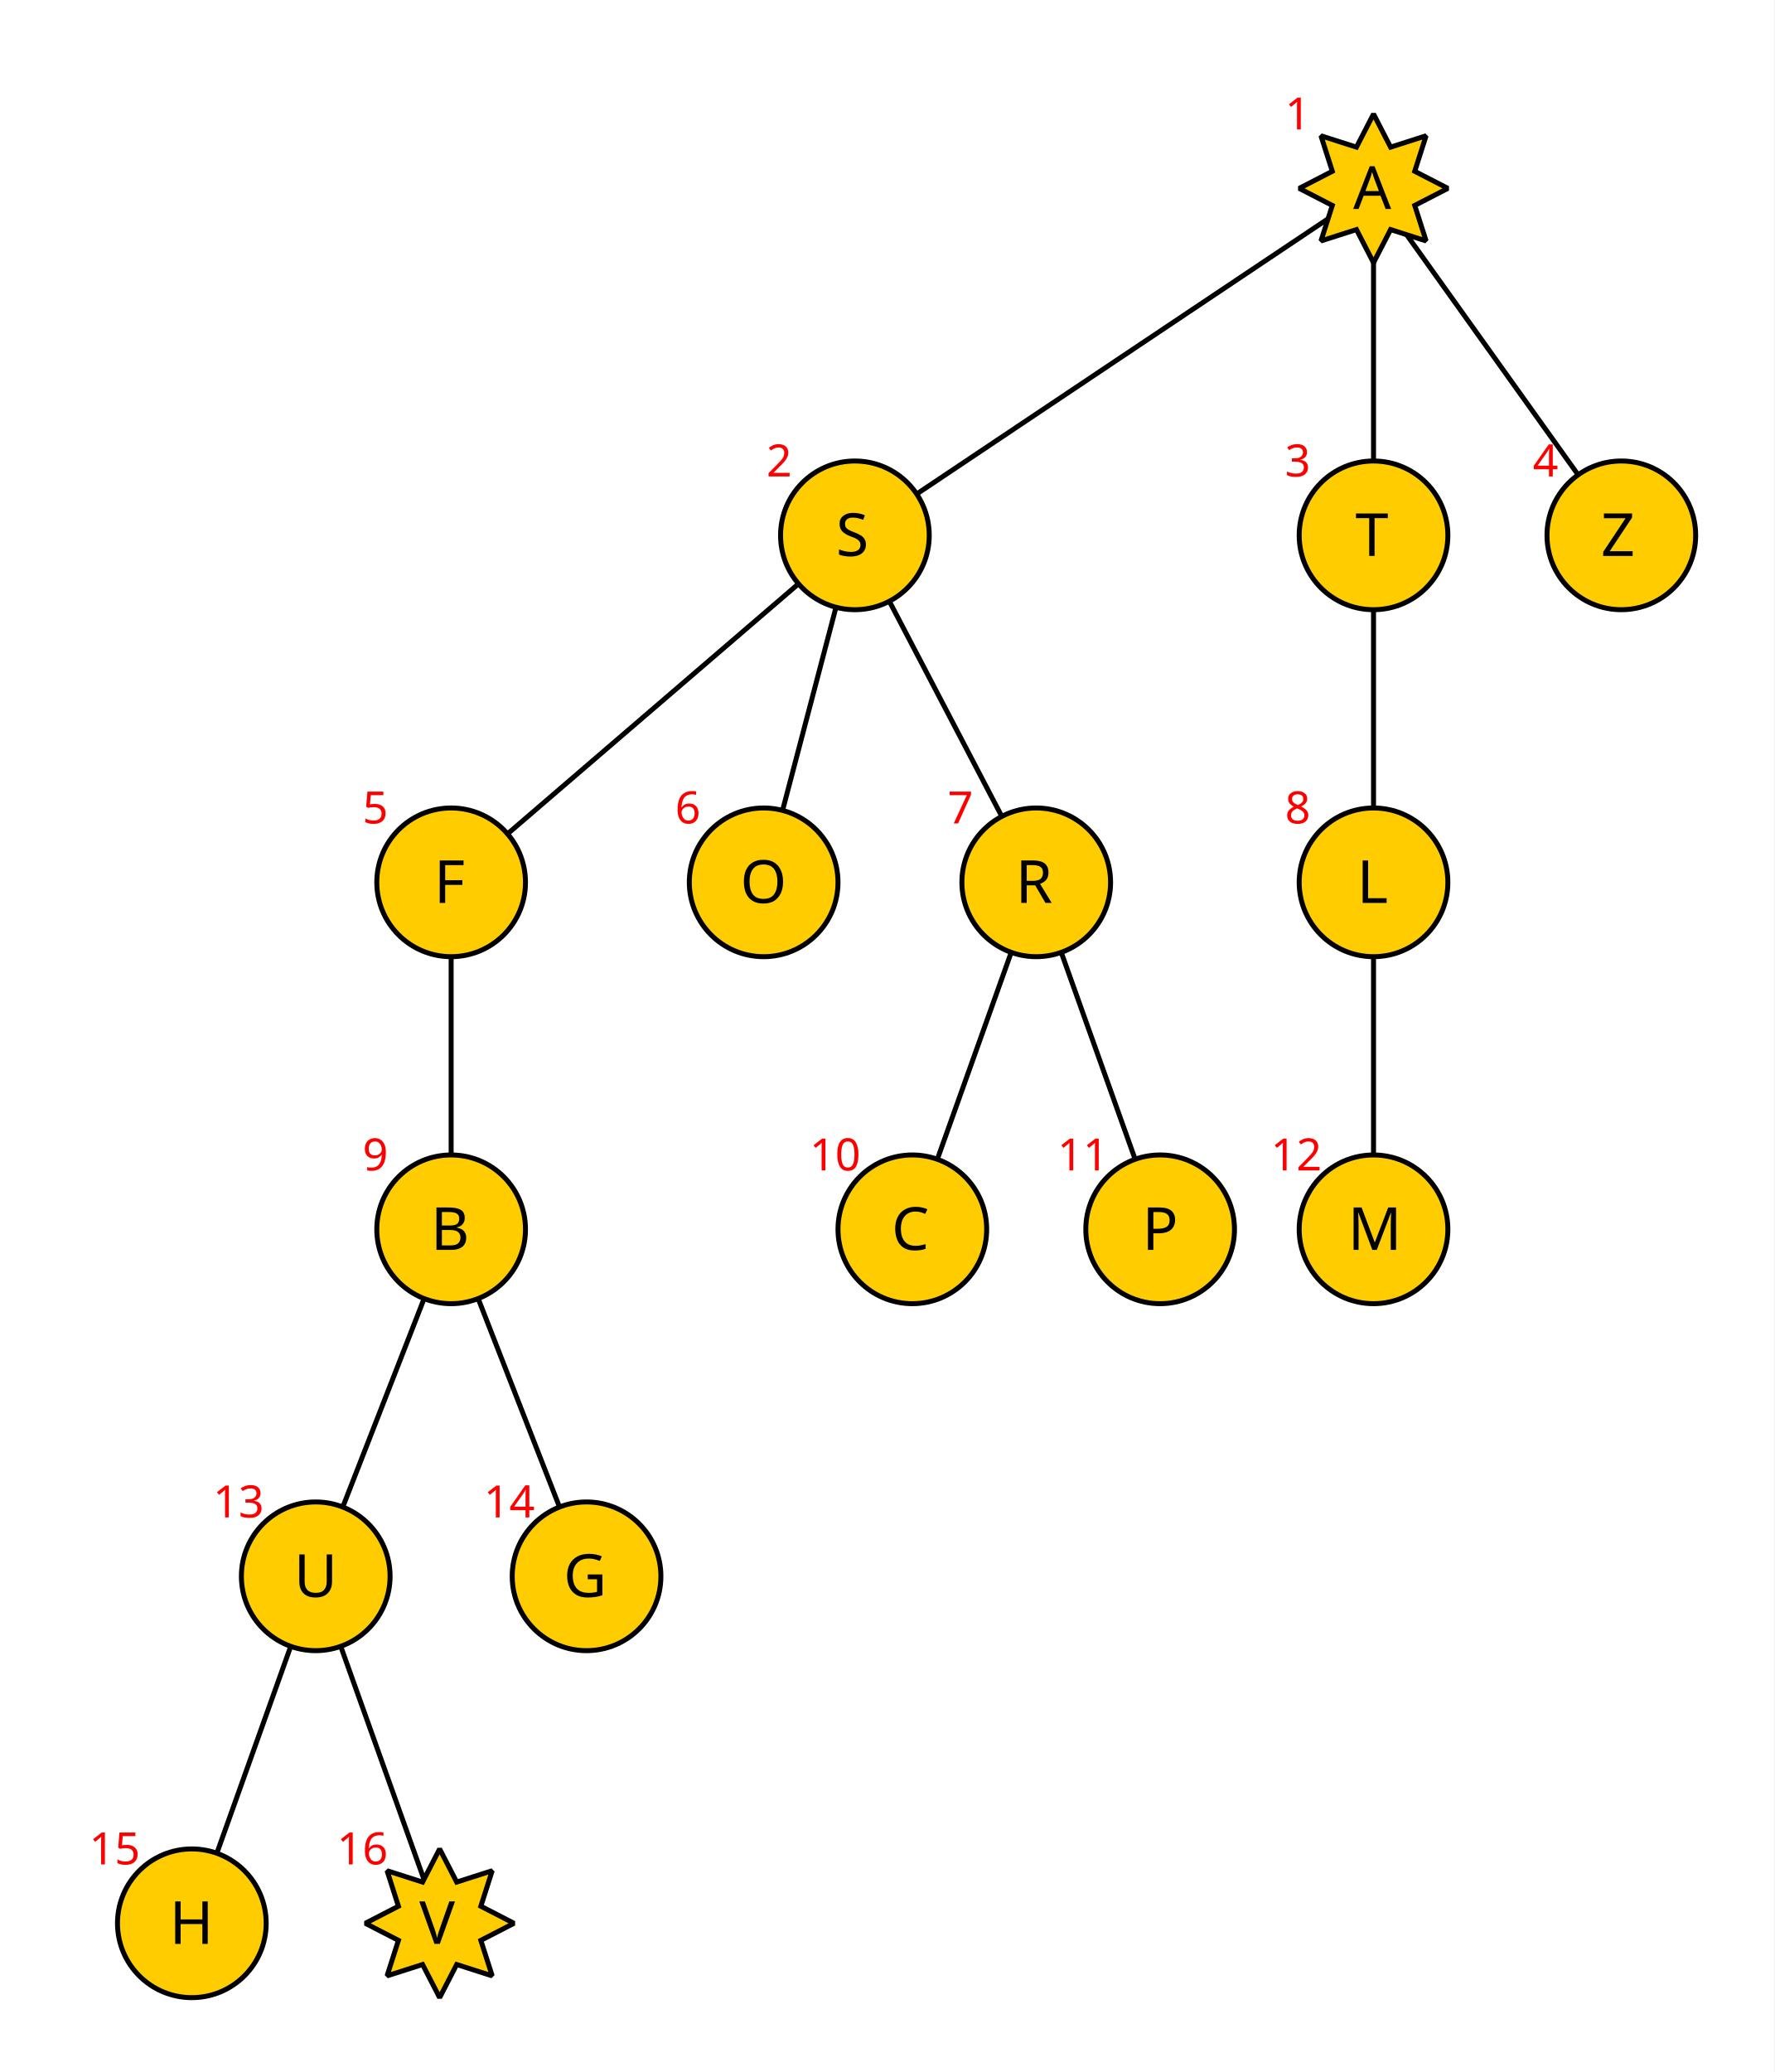
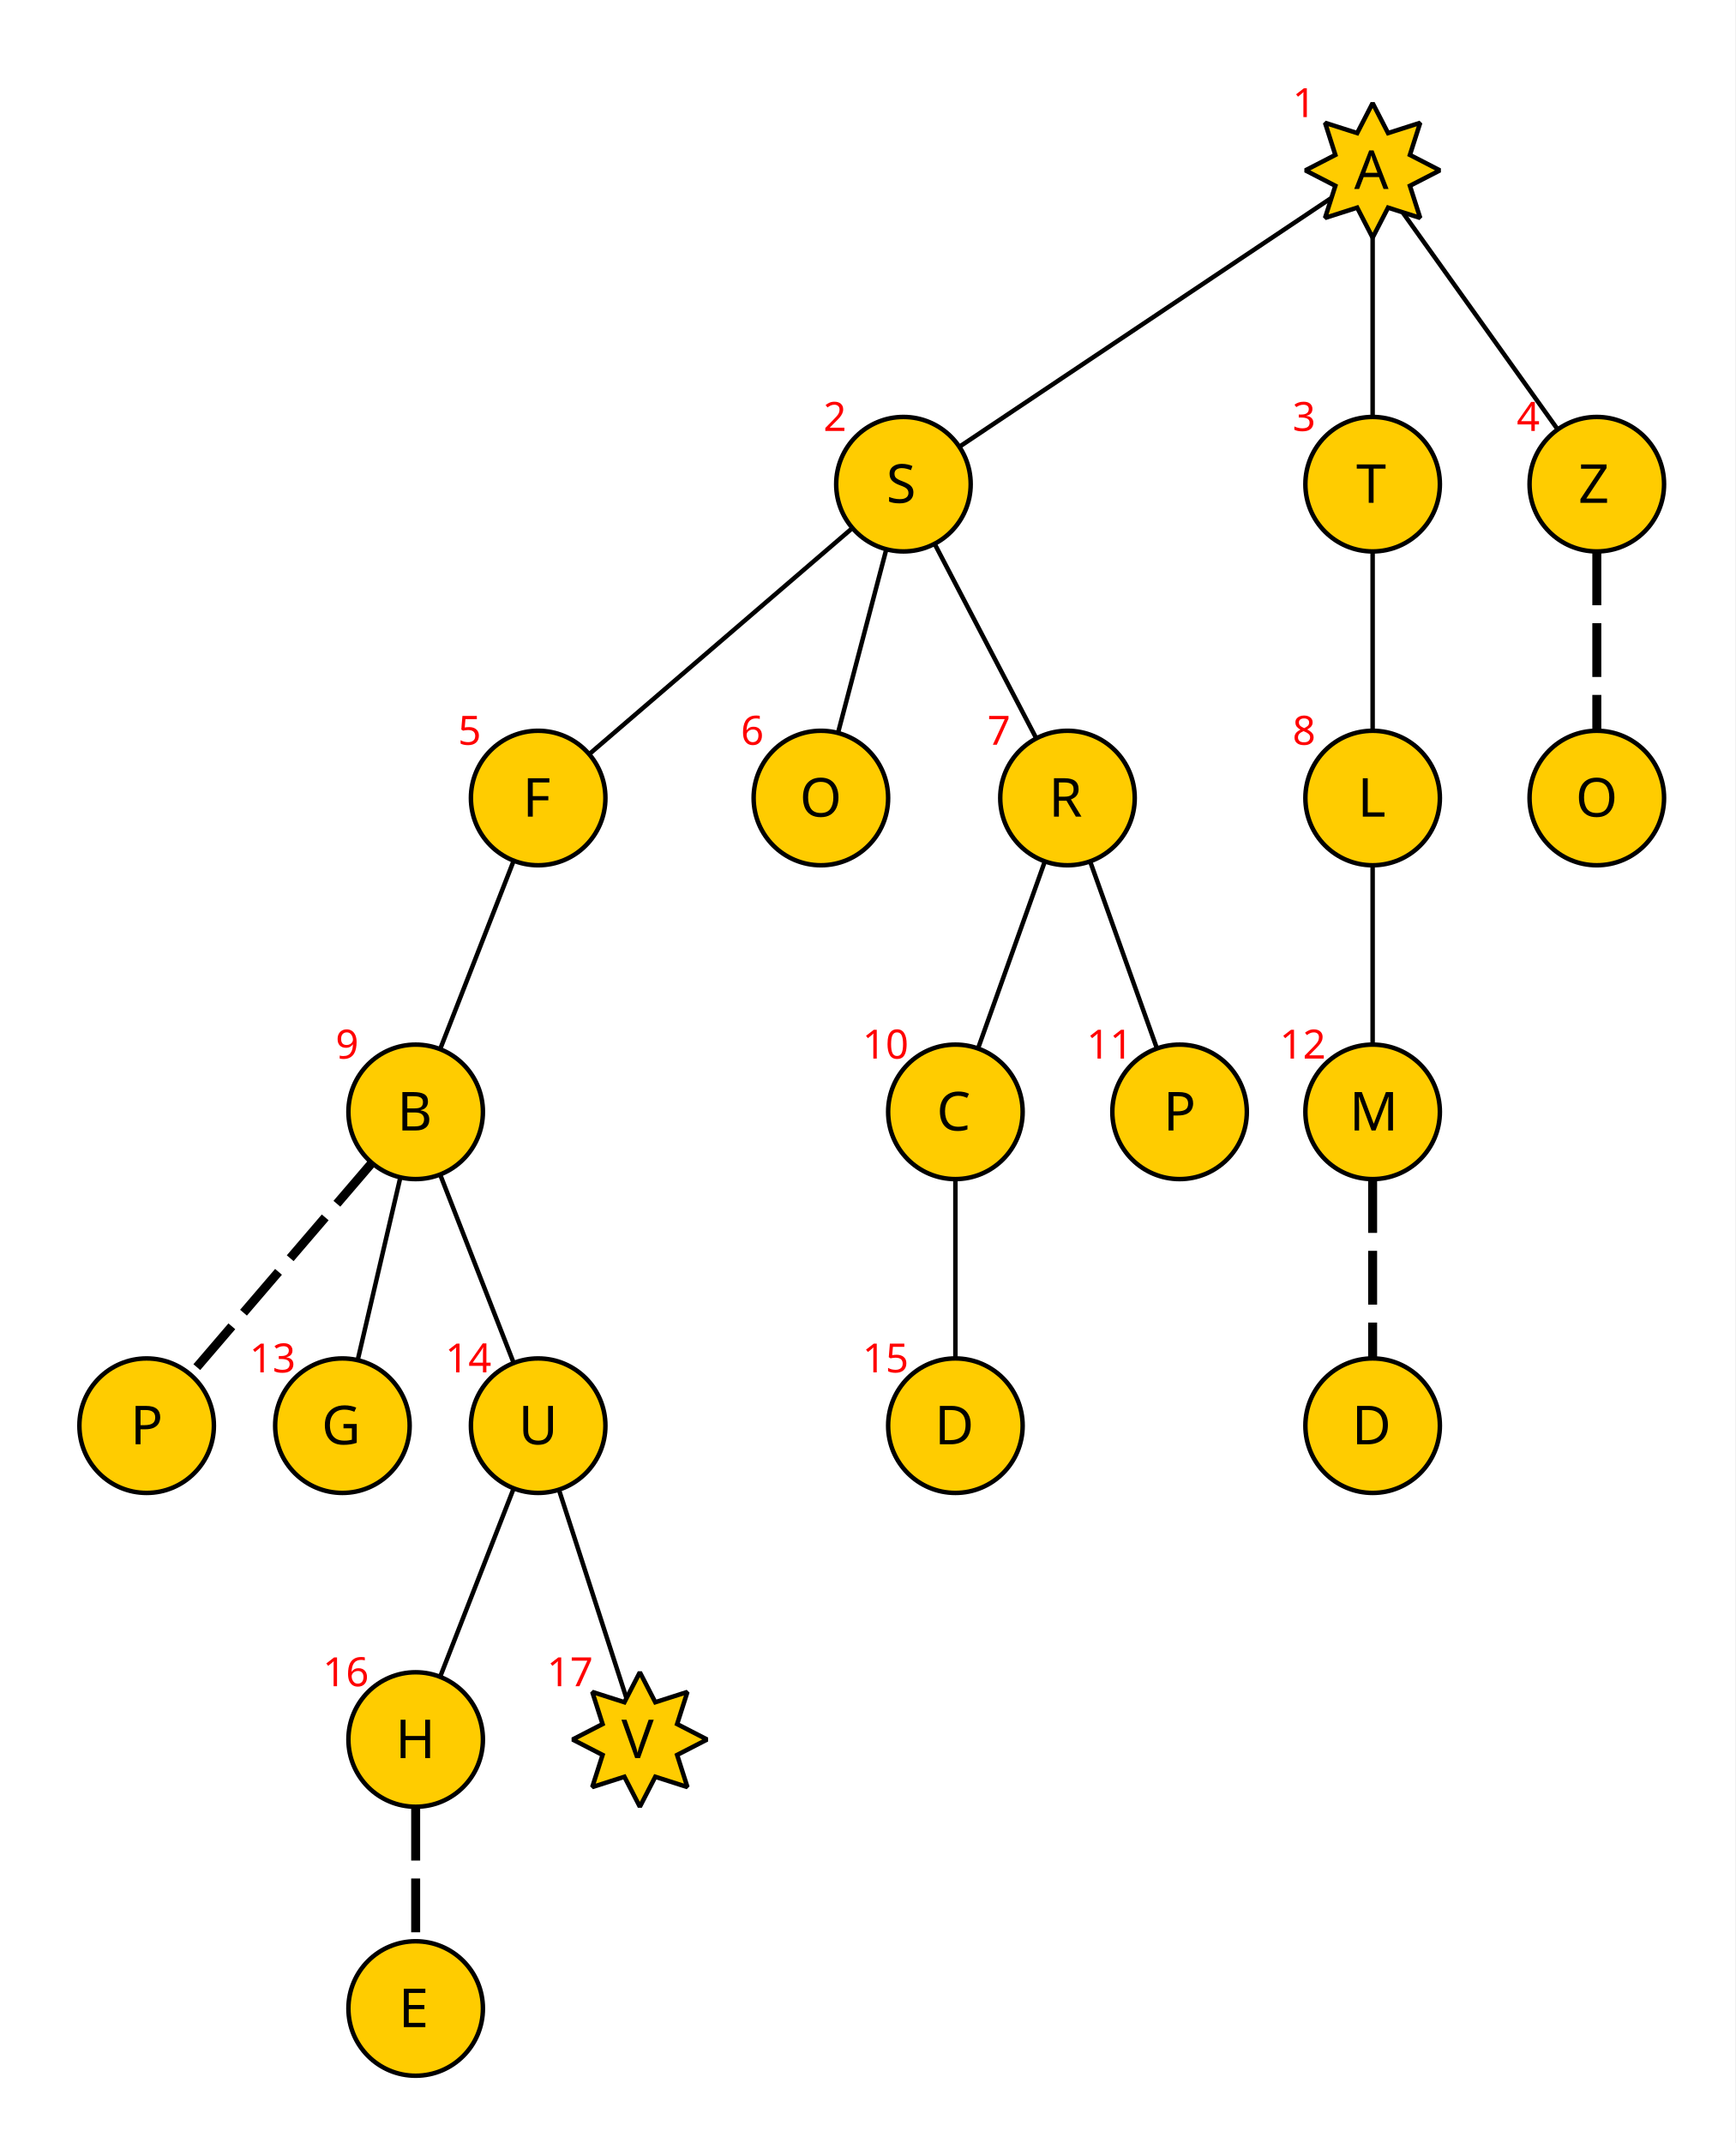
- <svg xmlns="http://www.w3.org/2000/svg" fill-opacity="1" color-rendering="auto" color-interpolation="auto" text-rendering="auto" stroke="black" stroke-linecap="square" width="358" stroke-miterlimit="10" shape-rendering="auto" stroke-opacity="1" fill="black" stroke-dasharray="none" font-weight="normal" stroke-width="1" height="418" font-family="'Dialog'" font-style="normal" stroke-linejoin="miter" font-size="12px" stroke-dashoffset="0" image-rendering="auto">
+ <svg xmlns="http://www.w3.org/2000/svg" fill-opacity="1" color-rendering="auto" color-interpolation="auto" text-rendering="auto" stroke="black" stroke-linecap="square" width="387" stroke-miterlimit="10" shape-rendering="auto" stroke-opacity="1" fill="black" stroke-dasharray="none" font-weight="normal" stroke-width="1" height="478" font-family="'Dialog'" font-style="normal" stroke-linejoin="miter" font-size="12px" stroke-dashoffset="0" image-rendering="auto" version="1.1" id="svg815">
  <defs id="genericDefs" />
-   <g>
+   <g id="g813">
    <defs id="defs1">
      <clipPath clipPathUnits="userSpaceOnUse" id="clipPath1">
-         <path d="M0 0 L358 0 L358 418 L0 418 L0 0 Z" />
+         <path d="M0 0 L387 0 L387 478 L0 478 L0 0 Z" id="path484" />
      </clipPath>
      <clipPath clipPathUnits="userSpaceOnUse" id="clipPath2">
-         <path d="M-19 -15 L339 -15 L339 403 L-19 403 L-19 -15 Z" />
+         <path d="M-48 -15 L339 -15 L339 463 L-48 463 L-48 -15 Z" id="path487" />
      </clipPath>
    </defs>
-     <g fill="white" text-rendering="geometricPrecision" shape-rendering="geometricPrecision" transform="translate(19,15)" stroke="white">
-       <rect x="-19" width="358" height="418" y="-15" clip-path="url(#clipPath2)" stroke="none" />
-     </g>
-     <g fill="rgb(255,204,0)" text-rendering="geometricPrecision" shape-rendering="geometricPrecision" transform="matrix(1,0,0,1,19,15)" stroke="rgb(255,204,0)">
-       <circle r="15" clip-path="url(#clipPath2)" cx="258.137" cy="233" stroke="none" />
-     </g>
-     <g text-rendering="geometricPrecision" stroke-miterlimit="1.45" shape-rendering="geometricPrecision" transform="matrix(1,0,0,1,19,15)" stroke-linecap="butt">
-       <circle fill="none" r="15" clip-path="url(#clipPath2)" cx="258.137" cy="233" />
-     </g>
-     <g stroke-linecap="butt" font-size="9px" transform="matrix(1,0,0,1,19,15)" fill="red" text-rendering="geometricPrecision" font-family="sans-serif" shape-rendering="geometricPrecision" stroke="red" stroke-miterlimit="1.45">
-       <text x="237.411" xml:space="preserve" y="221.116" clip-path="url(#clipPath2)" stroke="none">12</text>
-       <text x="252.96" font-size="12px" y="237.154" clip-path="url(#clipPath2)" fill="black" stroke="none" xml:space="preserve">M</text>
-     </g>
-     <g fill="rgb(255,204,0)" text-rendering="geometricPrecision" shape-rendering="geometricPrecision" transform="matrix(1,0,0,1,19,15)" stroke="rgb(255,204,0)">
-       <circle r="15" clip-path="url(#clipPath2)" cx="258.137" cy="163" stroke="none" />
-     </g>
-     <g text-rendering="geometricPrecision" stroke-miterlimit="1.45" shape-rendering="geometricPrecision" transform="matrix(1,0,0,1,19,15)" stroke-linecap="butt">
-       <circle fill="none" r="15" clip-path="url(#clipPath2)" cx="258.137" cy="163" />
-     </g>
-     <g stroke-linecap="butt" font-size="9px" transform="matrix(1,0,0,1,19,15)" fill="red" text-rendering="geometricPrecision" font-family="sans-serif" shape-rendering="geometricPrecision" stroke="red" stroke-miterlimit="1.45">
-       <text x="240.274" xml:space="preserve" y="151.116" clip-path="url(#clipPath2)" stroke="none">8</text>
-       <text x="254.794" font-size="12px" y="167.154" clip-path="url(#clipPath2)" fill="black" stroke="none" xml:space="preserve">L</text>
-     </g>
-     <g fill="rgb(255,204,0)" text-rendering="geometricPrecision" shape-rendering="geometricPrecision" transform="matrix(1,0,0,1,19,15)" stroke="rgb(255,204,0)">
-       <circle r="15" clip-path="url(#clipPath2)" cx="19.706" cy="373" stroke="none" />
-     </g>
-     <g text-rendering="geometricPrecision" stroke-miterlimit="1.45" shape-rendering="geometricPrecision" transform="matrix(1,0,0,1,19,15)" stroke-linecap="butt">
-       <circle fill="none" r="15" clip-path="url(#clipPath2)" cx="19.706" cy="373" />
-     </g>
-     <g stroke-linecap="butt" font-size="9px" transform="matrix(1,0,0,1,19,15)" fill="red" text-rendering="geometricPrecision" font-family="sans-serif" shape-rendering="geometricPrecision" stroke="red" stroke-miterlimit="1.45">
-       <text x="-1.02" xml:space="preserve" y="361.116" clip-path="url(#clipPath2)" stroke="none">15</text>
-       <text x="15.194" font-size="12px" y="377.154" clip-path="url(#clipPath2)" fill="black" stroke="none" xml:space="preserve">H</text>
-     </g>
-     <g fill="rgb(255,204,0)" text-rendering="geometricPrecision" shape-rendering="geometricPrecision" transform="matrix(1,0,0,1,19,15)" stroke="rgb(255,204,0)">
-       <circle r="15" clip-path="url(#clipPath2)" cx="44.706" cy="303" stroke="none" />
-     </g>
-     <g text-rendering="geometricPrecision" stroke-miterlimit="1.45" shape-rendering="geometricPrecision" transform="matrix(1,0,0,1,19,15)" stroke-linecap="butt">
-       <circle fill="none" r="15" clip-path="url(#clipPath2)" cx="44.706" cy="303" />
-     </g>
-     <g stroke-linecap="butt" font-size="9px" transform="matrix(1,0,0,1,19,15)" fill="red" text-rendering="geometricPrecision" font-family="sans-serif" shape-rendering="geometricPrecision" stroke="red" stroke-miterlimit="1.45">
-       <text x="23.98" xml:space="preserve" y="291.116" clip-path="url(#clipPath2)" stroke="none">13</text>
-       <text x="40.314" font-size="12px" y="307.154" clip-path="url(#clipPath2)" fill="black" stroke="none" xml:space="preserve">U</text>
-     </g>
-     <g fill="rgb(255,204,0)" text-rendering="geometricPrecision" shape-rendering="geometricPrecision" transform="matrix(1,0,0,1,19,15)" stroke="rgb(255,204,0)">
-       <circle r="15" clip-path="url(#clipPath2)" cx="99.349" cy="303" stroke="none" />
-     </g>
-     <g text-rendering="geometricPrecision" stroke-miterlimit="1.45" shape-rendering="geometricPrecision" transform="matrix(1,0,0,1,19,15)" stroke-linecap="butt">
-       <circle fill="none" r="15" clip-path="url(#clipPath2)" cx="99.349" cy="303" />
-     </g>
-     <g stroke-linecap="butt" font-size="9px" transform="matrix(1,0,0,1,19,15)" fill="red" text-rendering="geometricPrecision" font-family="sans-serif" shape-rendering="geometricPrecision" stroke="red" stroke-miterlimit="1.45">
-       <text x="78.623" xml:space="preserve" y="291.116" clip-path="url(#clipPath2)" stroke="none">14</text>
-       <text x="94.699" font-size="12px" y="307.154" clip-path="url(#clipPath2)" fill="black" stroke="none" xml:space="preserve">G</text>
-     </g>
-     <g fill="rgb(255,204,0)" text-rendering="geometricPrecision" shape-rendering="geometricPrecision" transform="matrix(1,0,0,1,19,15)" stroke="rgb(255,204,0)">
-       <circle r="15" clip-path="url(#clipPath2)" cx="215.082" cy="233" stroke="none" />
-     </g>
-     <g text-rendering="geometricPrecision" stroke-miterlimit="1.45" shape-rendering="geometricPrecision" transform="matrix(1,0,0,1,19,15)" stroke-linecap="butt">
-       <circle fill="none" r="15" clip-path="url(#clipPath2)" cx="215.082" cy="233" />
-     </g>
-     <g stroke-linecap="butt" font-size="9px" transform="matrix(1,0,0,1,19,15)" fill="red" text-rendering="geometricPrecision" font-family="sans-serif" shape-rendering="geometricPrecision" stroke="red" stroke-miterlimit="1.45">
-       <text x="194.356" xml:space="preserve" y="221.116" clip-path="url(#clipPath2)" stroke="none">11</text>
-       <text x="211.464" font-size="12px" y="237.154" clip-path="url(#clipPath2)" fill="black" stroke="none" xml:space="preserve">P</text>
-     </g>
-     <g fill="rgb(255,204,0)" text-rendering="geometricPrecision" shape-rendering="geometricPrecision" transform="matrix(1,0,0,1,19,15)" stroke="rgb(255,204,0)">
-       <circle r="15" clip-path="url(#clipPath2)" cx="165.082" cy="233" stroke="none" />
-     </g>
-     <g text-rendering="geometricPrecision" stroke-miterlimit="1.45" shape-rendering="geometricPrecision" transform="matrix(1,0,0,1,19,15)" stroke-linecap="butt">
-       <circle fill="none" r="15" clip-path="url(#clipPath2)" cx="165.082" cy="233" />
-     </g>
-     <g stroke-linecap="butt" font-size="9px" transform="matrix(1,0,0,1,19,15)" fill="red" text-rendering="geometricPrecision" font-family="sans-serif" shape-rendering="geometricPrecision" stroke="red" stroke-miterlimit="1.45">
-       <text x="144.356" xml:space="preserve" y="221.116" clip-path="url(#clipPath2)" stroke="none">10</text>
-       <text x="160.893" font-size="12px" y="237.154" clip-path="url(#clipPath2)" fill="black" stroke="none" xml:space="preserve">C</text>
-     </g>
-     <g fill="rgb(255,204,0)" text-rendering="geometricPrecision" shape-rendering="geometricPrecision" transform="matrix(1,0,0,1,19,15)" stroke="rgb(255,204,0)">
-       <circle r="15" clip-path="url(#clipPath2)" cx="72.027" cy="233" stroke="none" />
-     </g>
-     <g text-rendering="geometricPrecision" stroke-miterlimit="1.45" shape-rendering="geometricPrecision" transform="matrix(1,0,0,1,19,15)" stroke-linecap="butt">
-       <circle fill="none" r="15" clip-path="url(#clipPath2)" cx="72.027" cy="233" />
-     </g>
-     <g stroke-linecap="butt" font-size="9px" transform="matrix(1,0,0,1,19,15)" fill="red" text-rendering="geometricPrecision" font-family="sans-serif" shape-rendering="geometricPrecision" stroke="red" stroke-miterlimit="1.45">
-       <text x="54.164" xml:space="preserve" y="221.116" clip-path="url(#clipPath2)" stroke="none">9</text>
-       <text x="67.911" font-size="12px" y="237.154" clip-path="url(#clipPath2)" fill="black" stroke="none" xml:space="preserve">B</text>
-     </g>
-     <g fill="rgb(255,204,0)" text-rendering="geometricPrecision" shape-rendering="geometricPrecision" transform="matrix(1,0,0,1,19,15)" stroke="rgb(255,204,0)">
-       <circle r="15" clip-path="url(#clipPath2)" cx="190.082" cy="163" stroke="none" />
-     </g>
-     <g text-rendering="geometricPrecision" stroke-miterlimit="1.45" shape-rendering="geometricPrecision" transform="matrix(1,0,0,1,19,15)" stroke-linecap="butt">
-       <circle fill="none" r="15" clip-path="url(#clipPath2)" cx="190.082" cy="163" />
-     </g>
-     <g stroke-linecap="butt" font-size="9px" transform="matrix(1,0,0,1,19,15)" fill="red" text-rendering="geometricPrecision" font-family="sans-serif" shape-rendering="geometricPrecision" stroke="red" stroke-miterlimit="1.45">
-       <text x="172.219" xml:space="preserve" y="151.116" clip-path="url(#clipPath2)" stroke="none">7</text>
-       <text x="185.913" font-size="12px" y="167.154" clip-path="url(#clipPath2)" fill="black" stroke="none" xml:space="preserve">R</text>
-     </g>
-     <g fill="rgb(255,204,0)" text-rendering="geometricPrecision" shape-rendering="geometricPrecision" transform="matrix(1,0,0,1,19,15)" stroke="rgb(255,204,0)">
-       <circle r="15" clip-path="url(#clipPath2)" cx="135.082" cy="163" stroke="none" />
-     </g>
-     <g text-rendering="geometricPrecision" stroke-miterlimit="1.45" shape-rendering="geometricPrecision" transform="matrix(1,0,0,1,19,15)" stroke-linecap="butt">
-       <circle fill="none" r="15" clip-path="url(#clipPath2)" cx="135.082" cy="163" />
-     </g>
-     <g stroke-linecap="butt" font-size="9px" transform="matrix(1,0,0,1,19,15)" fill="red" text-rendering="geometricPrecision" font-family="sans-serif" shape-rendering="geometricPrecision" stroke="red" stroke-miterlimit="1.45">
-       <text x="117.219" xml:space="preserve" y="151.116" clip-path="url(#clipPath2)" stroke="none">6</text>
-       <text x="130.359" font-size="12px" y="167.154" clip-path="url(#clipPath2)" fill="black" stroke="none" xml:space="preserve">O</text>
-     </g>
-     <g fill="rgb(255,204,0)" text-rendering="geometricPrecision" shape-rendering="geometricPrecision" transform="matrix(1,0,0,1,19,15)" stroke="rgb(255,204,0)">
-       <circle r="15" clip-path="url(#clipPath2)" cx="308.137" cy="93" stroke="none" />
-     </g>
-     <g text-rendering="geometricPrecision" stroke-miterlimit="1.45" shape-rendering="geometricPrecision" transform="matrix(1,0,0,1,19,15)" stroke-linecap="butt">
-       <circle fill="none" r="15" clip-path="url(#clipPath2)" cx="308.137" cy="93" />
-     </g>
-     <g stroke-linecap="butt" font-size="9px" transform="matrix(1,0,0,1,19,15)" fill="red" text-rendering="geometricPrecision" font-family="sans-serif" shape-rendering="geometricPrecision" stroke="red" stroke-miterlimit="1.45">
-       <text x="290.274" xml:space="preserve" y="81.116" clip-path="url(#clipPath2)" stroke="none">4</text>
-       <text x="304.027" font-size="12px" y="97.154" clip-path="url(#clipPath2)" fill="black" stroke="none" xml:space="preserve">Z</text>
-     </g>
-     <g fill="rgb(255,204,0)" text-rendering="geometricPrecision" shape-rendering="geometricPrecision" transform="matrix(1,0,0,1,19,15)" stroke="rgb(255,204,0)">
-       <path d="M69.706 388 L73.15 381.315 L80.312 383.607 L78.021 376.444 L84.706 373 L78.021 369.556 L80.312 362.393 L73.15 364.685 L69.706 358 L66.262 364.685 L59.099 362.393 L61.391 369.556 L54.706 373 L61.391 376.444 L59.099 383.607 L66.262 381.315 Z" fill-rule="evenodd" clip-path="url(#clipPath2)" stroke="none" />
-     </g>
-     <g text-rendering="geometricPrecision" stroke-miterlimit="1.45" shape-rendering="geometricPrecision" transform="matrix(1,0,0,1,19,15)" stroke-linecap="butt">
-       <path fill="none" d="M69.706 388 L73.15 381.315 L80.312 383.607 L78.021 376.444 L84.706 373 L78.021 369.556 L80.312 362.393 L73.15 364.685 L69.706 358 L66.262 364.685 L59.099 362.393 L61.391 369.556 L54.706 373 L61.391 376.444 L59.099 383.607 L66.262 381.315 Z" fill-rule="evenodd" clip-path="url(#clipPath2)" />
-     </g>
-     <g stroke-linecap="butt" font-size="9px" transform="matrix(1,0,0,1,19,15)" fill="red" text-rendering="geometricPrecision" font-family="sans-serif" shape-rendering="geometricPrecision" stroke="red" stroke-miterlimit="1.45">
-       <text x="48.98" xml:space="preserve" y="361.116" clip-path="url(#clipPath2)" stroke="none">16</text>
-       <text x="65.601" font-size="12px" y="377.154" clip-path="url(#clipPath2)" fill="black" stroke="none" xml:space="preserve">V</text>
-     </g>
-     <g fill="rgb(255,204,0)" text-rendering="geometricPrecision" shape-rendering="geometricPrecision" transform="matrix(1,0,0,1,19,15)" stroke="rgb(255,204,0)">
-       <circle r="15" clip-path="url(#clipPath2)" cx="258.137" cy="93" stroke="none" />
-     </g>
-     <g text-rendering="geometricPrecision" stroke-miterlimit="1.45" shape-rendering="geometricPrecision" transform="matrix(1,0,0,1,19,15)" stroke-linecap="butt">
-       <circle fill="none" r="15" clip-path="url(#clipPath2)" cx="258.137" cy="93" />
-     </g>
-     <g stroke-linecap="butt" font-size="9px" transform="matrix(1,0,0,1,19,15)" fill="red" text-rendering="geometricPrecision" font-family="sans-serif" shape-rendering="geometricPrecision" stroke="red" stroke-miterlimit="1.45">
-       <text x="240.274" xml:space="preserve" y="81.116" clip-path="url(#clipPath2)" stroke="none">3</text>
-       <text x="254.472" font-size="12px" y="97.154" clip-path="url(#clipPath2)" fill="black" stroke="none" xml:space="preserve">T</text>
-     </g>
-     <g fill="rgb(255,204,0)" text-rendering="geometricPrecision" shape-rendering="geometricPrecision" transform="matrix(1,0,0,1,19,15)" stroke="rgb(255,204,0)">
-       <circle r="15" clip-path="url(#clipPath2)" cx="72.027" cy="163" stroke="none" />
-     </g>
-     <g text-rendering="geometricPrecision" stroke-miterlimit="1.45" shape-rendering="geometricPrecision" transform="matrix(1,0,0,1,19,15)" stroke-linecap="butt">
-       <circle fill="none" r="15" clip-path="url(#clipPath2)" cx="72.027" cy="163" />
-     </g>
-     <g stroke-linecap="butt" font-size="9px" transform="matrix(1,0,0,1,19,15)" fill="red" text-rendering="geometricPrecision" font-family="sans-serif" shape-rendering="geometricPrecision" stroke="red" stroke-miterlimit="1.45">
-       <text x="54.164" xml:space="preserve" y="151.116" clip-path="url(#clipPath2)" stroke="none">5</text>
-       <text x="68.576" font-size="12px" y="167.154" clip-path="url(#clipPath2)" fill="black" stroke="none" xml:space="preserve">F</text>
-     </g>
-     <g fill="rgb(255,204,0)" text-rendering="geometricPrecision" shape-rendering="geometricPrecision" transform="matrix(1,0,0,1,19,15)" stroke="rgb(255,204,0)">
-       <circle r="15" clip-path="url(#clipPath2)" cx="153.494" cy="93" stroke="none" />
-     </g>
-     <g text-rendering="geometricPrecision" stroke-miterlimit="1.45" shape-rendering="geometricPrecision" transform="matrix(1,0,0,1,19,15)" stroke-linecap="butt">
-       <circle fill="none" r="15" clip-path="url(#clipPath2)" cx="153.494" cy="93" />
-     </g>
-     <g stroke-linecap="butt" font-size="9px" transform="matrix(1,0,0,1,19,15)" fill="red" text-rendering="geometricPrecision" font-family="sans-serif" shape-rendering="geometricPrecision" stroke="red" stroke-miterlimit="1.45">
-       <text x="135.631" xml:space="preserve" y="81.116" clip-path="url(#clipPath2)" stroke="none">2</text>
-       <text x="149.685" font-size="12px" y="97.154" clip-path="url(#clipPath2)" fill="black" stroke="none" xml:space="preserve">S</text>
-     </g>
-     <g fill="rgb(255,204,0)" text-rendering="geometricPrecision" shape-rendering="geometricPrecision" transform="matrix(1,0,0,1,19,15)" stroke="rgb(255,204,0)">
-       <path d="M258.137 38 L261.581 31.315 L268.744 33.607 L266.452 26.444 L273.137 23 L266.452 19.556 L268.744 12.393 L261.581 14.685 L258.137 8 L254.693 14.685 L247.53 12.393 L249.822 19.556 L243.137 23 L249.822 26.444 L247.53 33.607 L254.693 31.315 Z" fill-rule="evenodd" clip-path="url(#clipPath2)" stroke="none" />
-     </g>
-     <g text-rendering="geometricPrecision" stroke-miterlimit="1.45" shape-rendering="geometricPrecision" transform="matrix(1,0,0,1,19,15)" stroke-linecap="butt">
-       <path fill="none" d="M258.137 38 L261.581 31.315 L268.744 33.607 L266.452 26.444 L273.137 23 L266.452 19.556 L268.744 12.393 L261.581 14.685 L258.137 8 L254.693 14.685 L247.53 12.393 L249.822 19.556 L243.137 23 L249.822 26.444 L247.53 33.607 L254.693 31.315 Z" fill-rule="evenodd" clip-path="url(#clipPath2)" />
-     </g>
-     <g stroke-linecap="butt" font-size="9px" transform="matrix(1,0,0,1,19,15)" fill="red" text-rendering="geometricPrecision" font-family="sans-serif" shape-rendering="geometricPrecision" stroke="red" stroke-miterlimit="1.45">
-       <text x="240.274" xml:space="preserve" y="11.116" clip-path="url(#clipPath2)" stroke="none">1</text>
-       <text x="254.032" font-size="12px" y="27.154" clip-path="url(#clipPath2)" fill="black" stroke="none" xml:space="preserve">A</text>
-     </g>
-     <g text-rendering="geometricPrecision" stroke-miterlimit="1.45" shape-rendering="geometricPrecision" transform="matrix(1,0,0,1,19,15)" stroke-linecap="butt">
-       <path fill="none" d="M258.137 178 L258.137 218" clip-path="url(#clipPath2)" />
-       <path fill="none" d="M39.661 317.126 L24.751 358.874" clip-path="url(#clipPath2)" />
-       <path fill="none" d="M66.573 246.973 L50.16 289.027" clip-path="url(#clipPath2)" />
-       <path fill="none" d="M77.481 246.973 L93.895 289.027" clip-path="url(#clipPath2)" />
-       <path fill="none" d="M195.127 177.126 L210.037 218.874" clip-path="url(#clipPath2)" />
-       <path fill="none" d="M185.037 177.126 L170.127 218.874" clip-path="url(#clipPath2)" />
-       <path fill="none" d="M49.751 317.126 L66.539 364.133" clip-path="url(#clipPath2)" />
-       <path fill="none" d="M258.137 108 L258.137 148" clip-path="url(#clipPath2)" />
-       <path fill="none" d="M72.027 178 L72.027 218" clip-path="url(#clipPath2)" />
-       <path fill="none" d="M160.442 106.294 L183.134 149.706" clip-path="url(#clipPath2)" />
-       <path fill="none" d="M149.679 107.507 L138.898 148.493" clip-path="url(#clipPath2)" />
-       <path fill="none" d="M142.117 102.776 L83.404 153.224" clip-path="url(#clipPath2)" />
-       <path fill="none" d="M264.802 32.331 L299.418 80.794" clip-path="url(#clipPath2)" />
-       <path fill="none" d="M258.137 38.005 L258.137 78" clip-path="url(#clipPath2)" />
-       <path fill="none" d="M248.965 29.135 L165.962 84.66" clip-path="url(#clipPath2)" />
+     <g transform="translate(48,15)" id="g493" text-rendering="geometricPrecision" shape-rendering="geometricPrecision" stroke="white" fill="white">
+       <rect x="-48" width="387" height="478" y="-15" clip-path="url(#clipPath2)" id="rect491" stroke="none" />
+     </g>
+     <g transform="matrix(1,0,0,1,48,15)" id="g497" text-rendering="geometricPrecision" shape-rendering="geometricPrecision" stroke="rgb(255,204,0)" fill="rgb(255,204,0)">
+       <circle r="15" clip-path="url(#clipPath2)" cx="258.137" cy="233" id="circle495" stroke="none" />
+     </g>
+     <g stroke-miterlimit="1.45" transform="matrix(1,0,0,1,48,15)" id="g501" text-rendering="geometricPrecision" shape-rendering="geometricPrecision" stroke-linecap="butt">
+       <circle r="15" clip-path="url(#clipPath2)" cx="258.137" cy="233" id="circle499" fill="none" />
+     </g>
+     <g font-size="9px" transform="matrix(1,0,0,1,48,15)" stroke-miterlimit="1.45" id="g507" text-rendering="geometricPrecision" shape-rendering="geometricPrecision" font-family="sans-serif" stroke-linecap="butt" stroke="red" fill="red">
+       <text x="237.411" xml:space="preserve" y="221.116" clip-path="url(#clipPath2)" id="text503" stroke="none">12</text>
+       <text x="252.96" font-size="12px" y="237.154" clip-path="url(#clipPath2)" xml:space="preserve" id="text505" stroke="none" fill="black">M</text>
+     </g>
+     <g transform="matrix(1,0,0,1,48,15)" id="g511" text-rendering="geometricPrecision" shape-rendering="geometricPrecision" stroke="rgb(255,204,0)" fill="rgb(255,204,0)">
+       <circle r="15" clip-path="url(#clipPath2)" cx="258.137" cy="163" id="circle509" stroke="none" />
+     </g>
+     <g stroke-miterlimit="1.45" transform="matrix(1,0,0,1,48,15)" id="g515" text-rendering="geometricPrecision" shape-rendering="geometricPrecision" stroke-linecap="butt">
+       <circle r="15" clip-path="url(#clipPath2)" cx="258.137" cy="163" id="circle513" fill="none" />
+     </g>
+     <g font-size="9px" transform="matrix(1,0,0,1,48,15)" stroke-miterlimit="1.45" id="g521" text-rendering="geometricPrecision" shape-rendering="geometricPrecision" font-family="sans-serif" stroke-linecap="butt" stroke="red" fill="red">
+       <text x="240.274" xml:space="preserve" y="151.116" clip-path="url(#clipPath2)" id="text517" stroke="none">8</text>
+       <text x="254.794" font-size="12px" y="167.154" clip-path="url(#clipPath2)" xml:space="preserve" id="text519" stroke="none" fill="black">L</text>
+     </g>
+     <g transform="matrix(1,0,0,1,48,15)" id="g525" text-rendering="geometricPrecision" shape-rendering="geometricPrecision" stroke="rgb(255,204,0)" fill="rgb(255,204,0)">
+       <circle r="15" clip-path="url(#clipPath2)" cx="44.706" cy="373" id="circle523" stroke="none" />
+     </g>
+     <g stroke-miterlimit="1.45" transform="matrix(1,0,0,1,48,15)" id="g529" text-rendering="geometricPrecision" shape-rendering="geometricPrecision" stroke-linecap="butt">
+       <circle r="15" clip-path="url(#clipPath2)" cx="44.706" cy="373" id="circle527" fill="none" />
+     </g>
+     <g font-size="9px" transform="matrix(1,0,0,1,48,15)" stroke-miterlimit="1.45" id="g535" text-rendering="geometricPrecision" shape-rendering="geometricPrecision" font-family="sans-serif" stroke-linecap="butt" stroke="red" fill="red">
+       <text x="23.98" xml:space="preserve" y="361.116" clip-path="url(#clipPath2)" id="text531" stroke="none">16</text>
+       <text x="40.194" font-size="12px" y="377.154" clip-path="url(#clipPath2)" xml:space="preserve" id="text533" stroke="none" fill="black">H</text>
+     </g>
+     <g transform="matrix(1,0,0,1,48,15)" id="g539" text-rendering="geometricPrecision" shape-rendering="geometricPrecision" stroke="rgb(255,204,0)" fill="rgb(255,204,0)">
+       <circle r="15" clip-path="url(#clipPath2)" cx="72.027" cy="303" id="circle537" stroke="none" />
+     </g>
+     <g stroke-miterlimit="1.45" transform="matrix(1,0,0,1,48,15)" id="g543" text-rendering="geometricPrecision" shape-rendering="geometricPrecision" stroke-linecap="butt">
+       <circle r="15" clip-path="url(#clipPath2)" cx="72.027" cy="303" id="circle541" fill="none" />
+     </g>
+     <g font-size="9px" transform="matrix(1,0,0,1,48,15)" stroke-miterlimit="1.45" id="g549" text-rendering="geometricPrecision" shape-rendering="geometricPrecision" font-family="sans-serif" stroke-linecap="butt" stroke="red" fill="red">
+       <text x="51.301" xml:space="preserve" y="291.116" clip-path="url(#clipPath2)" id="text545" stroke="none">14</text>
+       <text x="67.636" font-size="12px" y="307.154" clip-path="url(#clipPath2)" xml:space="preserve" id="text547" stroke="none" fill="black">U</text>
+     </g>
+     <g transform="matrix(1,0,0,1,48,15)" id="g553" text-rendering="geometricPrecision" shape-rendering="geometricPrecision" stroke="rgb(255,204,0)" fill="rgb(255,204,0)">
+       <circle r="15" clip-path="url(#clipPath2)" cx="28.367" cy="303" id="circle551" stroke="none" />
+     </g>
+     <g stroke-miterlimit="1.45" transform="matrix(1,0,0,1,48,15)" id="g557" text-rendering="geometricPrecision" shape-rendering="geometricPrecision" stroke-linecap="butt">
+       <circle r="15" clip-path="url(#clipPath2)" cx="28.367" cy="303" id="circle555" fill="none" />
+     </g>
+     <g font-size="9px" transform="matrix(1,0,0,1,48,15)" stroke-miterlimit="1.45" id="g563" text-rendering="geometricPrecision" shape-rendering="geometricPrecision" font-family="sans-serif" stroke-linecap="butt" stroke="red" fill="red">
+       <text x="7.641" xml:space="preserve" y="291.116" clip-path="url(#clipPath2)" id="text559" stroke="none">13</text>
+       <text x="23.717" font-size="12px" y="307.154" clip-path="url(#clipPath2)" xml:space="preserve" id="text561" stroke="none" fill="black">G</text>
+     </g>
+     <g transform="matrix(1,0,0,1,48,15)" id="g567" text-rendering="geometricPrecision" shape-rendering="geometricPrecision" stroke="rgb(255,204,0)" fill="rgb(255,204,0)">
+       <circle r="15" clip-path="url(#clipPath2)" cx="215.082" cy="233" id="circle565" stroke="none" />
+     </g>
+     <g stroke-miterlimit="1.45" transform="matrix(1,0,0,1,48,15)" id="g571" text-rendering="geometricPrecision" shape-rendering="geometricPrecision" stroke-linecap="butt">
+       <circle r="15" clip-path="url(#clipPath2)" cx="215.082" cy="233" id="circle569" fill="none" />
+     </g>
+     <g font-size="9px" transform="matrix(1,0,0,1,48,15)" stroke-miterlimit="1.45" id="g577" text-rendering="geometricPrecision" shape-rendering="geometricPrecision" font-family="sans-serif" stroke-linecap="butt" stroke="red" fill="red">
+       <text x="194.356" xml:space="preserve" y="221.116" clip-path="url(#clipPath2)" id="text573" stroke="none">11</text>
+       <text x="211.464" font-size="12px" y="237.154" clip-path="url(#clipPath2)" xml:space="preserve" id="text575" stroke="none" fill="black">P</text>
+     </g>
+     <g transform="matrix(1,0,0,1,48,15)" id="g581" text-rendering="geometricPrecision" shape-rendering="geometricPrecision" stroke="rgb(255,204,0)" fill="rgb(255,204,0)">
+       <circle r="15" clip-path="url(#clipPath2)" cx="165.082" cy="233" id="circle579" stroke="none" />
+     </g>
+     <g stroke-miterlimit="1.45" transform="matrix(1,0,0,1,48,15)" id="g585" text-rendering="geometricPrecision" shape-rendering="geometricPrecision" stroke-linecap="butt">
+       <circle r="15" clip-path="url(#clipPath2)" cx="165.082" cy="233" id="circle583" fill="none" />
+     </g>
+     <g font-size="9px" transform="matrix(1,0,0,1,48,15)" stroke-miterlimit="1.45" id="g591" text-rendering="geometricPrecision" shape-rendering="geometricPrecision" font-family="sans-serif" stroke-linecap="butt" stroke="red" fill="red">
+       <text x="144.356" xml:space="preserve" y="221.116" clip-path="url(#clipPath2)" id="text587" stroke="none">10</text>
+       <text x="160.893" font-size="12px" y="237.154" clip-path="url(#clipPath2)" xml:space="preserve" id="text589" stroke="none" fill="black">C</text>
+     </g>
+     <g transform="matrix(1,0,0,1,48,15)" id="g595" text-rendering="geometricPrecision" shape-rendering="geometricPrecision" stroke="rgb(255,204,0)" fill="rgb(255,204,0)">
+       <circle r="15" clip-path="url(#clipPath2)" cx="44.706" cy="233" id="circle593" stroke="none" />
+     </g>
+     <g stroke-miterlimit="1.45" transform="matrix(1,0,0,1,48,15)" id="g599" text-rendering="geometricPrecision" shape-rendering="geometricPrecision" stroke-linecap="butt">
+       <circle r="15" clip-path="url(#clipPath2)" cx="44.706" cy="233" id="circle597" fill="none" />
+     </g>
+     <g font-size="9px" transform="matrix(1,0,0,1,48,15)" stroke-miterlimit="1.45" id="g605" text-rendering="geometricPrecision" shape-rendering="geometricPrecision" font-family="sans-serif" stroke-linecap="butt" stroke="red" fill="red">
+       <text x="26.843" xml:space="preserve" y="221.116" clip-path="url(#clipPath2)" id="text601" stroke="none">9</text>
+       <text x="40.59" font-size="12px" y="237.154" clip-path="url(#clipPath2)" xml:space="preserve" id="text603" stroke="none" fill="black">B</text>
+     </g>
+     <g transform="matrix(1,0,0,1,48,15)" id="g609" text-rendering="geometricPrecision" shape-rendering="geometricPrecision" stroke="rgb(255,204,0)" fill="rgb(255,204,0)">
+       <circle r="15" clip-path="url(#clipPath2)" cx="190.082" cy="163" id="circle607" stroke="none" />
+     </g>
+     <g stroke-miterlimit="1.45" transform="matrix(1,0,0,1,48,15)" id="g613" text-rendering="geometricPrecision" shape-rendering="geometricPrecision" stroke-linecap="butt">
+       <circle r="15" clip-path="url(#clipPath2)" cx="190.082" cy="163" id="circle611" fill="none" />
+     </g>
+     <g font-size="9px" transform="matrix(1,0,0,1,48,15)" stroke-miterlimit="1.45" id="g619" text-rendering="geometricPrecision" shape-rendering="geometricPrecision" font-family="sans-serif" stroke-linecap="butt" stroke="red" fill="red">
+       <text x="172.219" xml:space="preserve" y="151.116" clip-path="url(#clipPath2)" id="text615" stroke="none">7</text>
+       <text x="185.913" font-size="12px" y="167.154" clip-path="url(#clipPath2)" xml:space="preserve" id="text617" stroke="none" fill="black">R</text>
+     </g>
+     <g transform="matrix(1,0,0,1,48,15)" id="g623" text-rendering="geometricPrecision" shape-rendering="geometricPrecision" stroke="rgb(255,204,0)" fill="rgb(255,204,0)">
+       <circle r="15" clip-path="url(#clipPath2)" cx="135.082" cy="163" id="circle621" stroke="none" />
+     </g>
+     <g stroke-miterlimit="1.45" transform="matrix(1,0,0,1,48,15)" id="g627" text-rendering="geometricPrecision" shape-rendering="geometricPrecision" stroke-linecap="butt">
+       <circle r="15" clip-path="url(#clipPath2)" cx="135.082" cy="163" id="circle625" fill="none" />
+     </g>
+     <g font-size="9px" transform="matrix(1,0,0,1,48,15)" stroke-miterlimit="1.45" id="g633" text-rendering="geometricPrecision" shape-rendering="geometricPrecision" font-family="sans-serif" stroke-linecap="butt" stroke="red" fill="red">
+       <text x="117.219" xml:space="preserve" y="151.116" clip-path="url(#clipPath2)" id="text629" stroke="none">6</text>
+       <text x="130.359" font-size="12px" y="167.154" clip-path="url(#clipPath2)" xml:space="preserve" id="text631" stroke="none" fill="black">O</text>
+     </g>
+     <g transform="matrix(1,0,0,1,48,15)" id="g637" text-rendering="geometricPrecision" shape-rendering="geometricPrecision" stroke="rgb(255,204,0)" fill="rgb(255,204,0)">
+       <circle r="15" clip-path="url(#clipPath2)" cx="308.137" cy="93" id="circle635" stroke="none" />
+     </g>
+     <g stroke-miterlimit="1.45" transform="matrix(1,0,0,1,48,15)" id="g641" text-rendering="geometricPrecision" shape-rendering="geometricPrecision" stroke-linecap="butt">
+       <circle r="15" clip-path="url(#clipPath2)" cx="308.137" cy="93" id="circle639" fill="none" />
+     </g>
+     <g font-size="9px" transform="matrix(1,0,0,1,48,15)" stroke-miterlimit="1.45" id="g647" text-rendering="geometricPrecision" shape-rendering="geometricPrecision" font-family="sans-serif" stroke-linecap="butt" stroke="red" fill="red">
+       <text x="290.274" xml:space="preserve" y="81.116" clip-path="url(#clipPath2)" id="text643" stroke="none">4</text>
+       <text x="304.027" font-size="12px" y="97.154" clip-path="url(#clipPath2)" xml:space="preserve" id="text645" stroke="none" fill="black">Z</text>
+     </g>
+     <g transform="matrix(1,0,0,1,48,15)" id="g651" text-rendering="geometricPrecision" shape-rendering="geometricPrecision" stroke="rgb(255,204,0)" fill="rgb(255,204,0)">
+       <path d="M94.706 388 L98.15 381.315 L105.312 383.607 L103.021 376.444 L109.706 373 L103.021 369.556 L105.312 362.393 L98.15 364.685 L94.706 358 L91.262 364.685 L84.099 362.393 L86.391 369.556 L79.706 373 L86.391 376.444 L84.099 383.607 L91.262 381.315 Z" clip-path="url(#clipPath2)" id="path649" stroke="none" fill-rule="evenodd" />
+     </g>
+     <g stroke-miterlimit="1.45" transform="matrix(1,0,0,1,48,15)" id="g655" text-rendering="geometricPrecision" shape-rendering="geometricPrecision" stroke-linecap="butt">
+       <path d="M94.706 388 L98.15 381.315 L105.312 383.607 L103.021 376.444 L109.706 373 L103.021 369.556 L105.312 362.393 L98.15 364.685 L94.706 358 L91.262 364.685 L84.099 362.393 L86.391 369.556 L79.706 373 L86.391 376.444 L84.099 383.607 L91.262 381.315 Z" clip-path="url(#clipPath2)" id="path653" fill-rule="evenodd" fill="none" />
+     </g>
+     <g font-size="9px" transform="matrix(1,0,0,1,48,15)" stroke-miterlimit="1.45" id="g661" text-rendering="geometricPrecision" shape-rendering="geometricPrecision" font-family="sans-serif" stroke-linecap="butt" stroke="red" fill="red">
+       <text x="73.98" xml:space="preserve" y="361.116" clip-path="url(#clipPath2)" id="text657" stroke="none">17</text>
+       <text x="90.601" font-size="12px" y="377.154" clip-path="url(#clipPath2)" xml:space="preserve" id="text659" stroke="none" fill="black">V</text>
+     </g>
+     <g transform="matrix(1,0,0,1,48,15)" id="g665" text-rendering="geometricPrecision" shape-rendering="geometricPrecision" stroke="rgb(255,204,0)" fill="rgb(255,204,0)">
+       <circle r="15" clip-path="url(#clipPath2)" cx="258.137" cy="93" id="circle663" stroke="none" />
+     </g>
+     <g stroke-miterlimit="1.45" transform="matrix(1,0,0,1,48,15)" id="g669" text-rendering="geometricPrecision" shape-rendering="geometricPrecision" stroke-linecap="butt">
+       <circle r="15" clip-path="url(#clipPath2)" cx="258.137" cy="93" id="circle667" fill="none" />
+     </g>
+     <g font-size="9px" transform="matrix(1,0,0,1,48,15)" stroke-miterlimit="1.45" id="g675" text-rendering="geometricPrecision" shape-rendering="geometricPrecision" font-family="sans-serif" stroke-linecap="butt" stroke="red" fill="red">
+       <text x="240.274" xml:space="preserve" y="81.116" clip-path="url(#clipPath2)" id="text671" stroke="none">3</text>
+       <text x="254.472" font-size="12px" y="97.154" clip-path="url(#clipPath2)" xml:space="preserve" id="text673" stroke="none" fill="black">T</text>
+     </g>
+     <g transform="matrix(1,0,0,1,48,15)" id="g679" text-rendering="geometricPrecision" shape-rendering="geometricPrecision" stroke="rgb(255,204,0)" fill="rgb(255,204,0)">
+       <circle r="15" clip-path="url(#clipPath2)" cx="72.027" cy="163" id="circle677" stroke="none" />
+     </g>
+     <g stroke-miterlimit="1.45" transform="matrix(1,0,0,1,48,15)" id="g683" text-rendering="geometricPrecision" shape-rendering="geometricPrecision" stroke-linecap="butt">
+       <circle r="15" clip-path="url(#clipPath2)" cx="72.027" cy="163" id="circle681" fill="none" />
+     </g>
+     <g font-size="9px" transform="matrix(1,0,0,1,48,15)" stroke-miterlimit="1.45" id="g689" text-rendering="geometricPrecision" shape-rendering="geometricPrecision" font-family="sans-serif" stroke-linecap="butt" stroke="red" fill="red">
+       <text x="54.164" xml:space="preserve" y="151.116" clip-path="url(#clipPath2)" id="text685" stroke="none">5</text>
+       <text x="68.576" font-size="12px" y="167.154" clip-path="url(#clipPath2)" xml:space="preserve" id="text687" stroke="none" fill="black">F</text>
+     </g>
+     <g transform="matrix(1,0,0,1,48,15)" id="g693" text-rendering="geometricPrecision" shape-rendering="geometricPrecision" stroke="rgb(255,204,0)" fill="rgb(255,204,0)">
+       <circle r="15" clip-path="url(#clipPath2)" cx="153.494" cy="93" id="circle691" stroke="none" />
+     </g>
+     <g stroke-miterlimit="1.45" transform="matrix(1,0,0,1,48,15)" id="g697" text-rendering="geometricPrecision" shape-rendering="geometricPrecision" stroke-linecap="butt">
+       <circle r="15" clip-path="url(#clipPath2)" cx="153.494" cy="93" id="circle695" fill="none" />
+     </g>
+     <g font-size="9px" transform="matrix(1,0,0,1,48,15)" stroke-miterlimit="1.45" id="g703" text-rendering="geometricPrecision" shape-rendering="geometricPrecision" font-family="sans-serif" stroke-linecap="butt" stroke="red" fill="red">
+       <text x="135.631" xml:space="preserve" y="81.116" clip-path="url(#clipPath2)" id="text699" stroke="none">2</text>
+       <text x="149.685" font-size="12px" y="97.154" clip-path="url(#clipPath2)" xml:space="preserve" id="text701" stroke="none" fill="black">S</text>
+     </g>
+     <g transform="matrix(1,0,0,1,48,15)" id="g707" text-rendering="geometricPrecision" shape-rendering="geometricPrecision" stroke="rgb(255,204,0)" fill="rgb(255,204,0)">
+       <path d="M258.137 38 L261.581 31.315 L268.744 33.607 L266.452 26.444 L273.137 23 L266.452 19.556 L268.744 12.393 L261.581 14.685 L258.137 8 L254.693 14.685 L247.53 12.393 L249.822 19.556 L243.137 23 L249.822 26.444 L247.53 33.607 L254.693 31.315 Z" clip-path="url(#clipPath2)" id="path705" stroke="none" fill-rule="evenodd" />
+     </g>
+     <g stroke-miterlimit="1.45" transform="matrix(1,0,0,1,48,15)" id="g711" text-rendering="geometricPrecision" shape-rendering="geometricPrecision" stroke-linecap="butt">
+       <path d="M258.137 38 L261.581 31.315 L268.744 33.607 L266.452 26.444 L273.137 23 L266.452 19.556 L268.744 12.393 L261.581 14.685 L258.137 8 L254.693 14.685 L247.53 12.393 L249.822 19.556 L243.137 23 L249.822 26.444 L247.53 33.607 L254.693 31.315 Z" clip-path="url(#clipPath2)" id="path709" fill-rule="evenodd" fill="none" />
+     </g>
+     <g font-size="9px" transform="matrix(1,0,0,1,48,15)" stroke-miterlimit="1.45" id="g717" text-rendering="geometricPrecision" shape-rendering="geometricPrecision" font-family="sans-serif" stroke-linecap="butt" stroke="red" fill="red">
+       <text x="240.274" xml:space="preserve" y="11.116" clip-path="url(#clipPath2)" id="text713" stroke="none">1</text>
+       <text x="254.032" font-size="12px" y="27.154" clip-path="url(#clipPath2)" xml:space="preserve" id="text715" stroke="none" fill="black">A</text>
+     </g>
+     <g transform="matrix(1,0,0,1,48,15)" id="g721" text-rendering="geometricPrecision" shape-rendering="geometricPrecision" stroke="rgb(255,204,0)" fill="rgb(255,204,0)">
+       <circle r="15" clip-path="url(#clipPath2)" cx="308.137" cy="163" id="circle719" stroke="none" />
+     </g>
+     <g stroke-miterlimit="1.45" transform="matrix(1,0,0,1,48,15)" id="g727" text-rendering="geometricPrecision" shape-rendering="geometricPrecision" stroke-linecap="butt">
+       <circle r="15" clip-path="url(#clipPath2)" cx="308.137" cy="163" id="circle723" fill="none" />
+       <text x="303.414" xml:space="preserve" y="167.154" clip-path="url(#clipPath2)" id="text725" font-family="sans-serif" stroke="none">O</text>
+     </g>
+     <g transform="matrix(1,0,0,1,48,15)" id="g731" text-rendering="geometricPrecision" shape-rendering="geometricPrecision" stroke="rgb(255,204,0)" fill="rgb(255,204,0)">
+       <circle r="15" clip-path="url(#clipPath2)" cx="258.137" cy="303" id="circle729" stroke="none" />
+     </g>
+     <g stroke-miterlimit="1.45" transform="matrix(1,0,0,1,48,15)" id="g737" text-rendering="geometricPrecision" shape-rendering="geometricPrecision" stroke-linecap="butt">
+       <circle r="15" clip-path="url(#clipPath2)" cx="258.137" cy="303" id="circle733" fill="none" />
+       <text x="253.517" xml:space="preserve" y="307.154" clip-path="url(#clipPath2)" id="text735" font-family="sans-serif" stroke="none">D</text>
+     </g>
+     <g transform="matrix(1,0,0,1,48,15)" id="g741" text-rendering="geometricPrecision" shape-rendering="geometricPrecision" stroke="rgb(255,204,0)" fill="rgb(255,204,0)">
+       <circle r="15" clip-path="url(#clipPath2)" cx="165.082" cy="303" id="circle739" stroke="none" />
+     </g>
+     <g stroke-miterlimit="1.45" transform="matrix(1,0,0,1,48,15)" id="g745" text-rendering="geometricPrecision" shape-rendering="geometricPrecision" stroke-linecap="butt">
+       <circle r="15" clip-path="url(#clipPath2)" cx="165.082" cy="303" id="circle743" fill="none" />
+     </g>
+     <g font-size="9px" transform="matrix(1,0,0,1,48,15)" stroke-miterlimit="1.45" id="g751" text-rendering="geometricPrecision" shape-rendering="geometricPrecision" font-family="sans-serif" stroke-linecap="butt" stroke="red" fill="red">
+       <text x="144.356" xml:space="preserve" y="291.116" clip-path="url(#clipPath2)" id="text747" stroke="none">15</text>
+       <text x="160.462" font-size="12px" y="307.154" clip-path="url(#clipPath2)" xml:space="preserve" id="text749" stroke="none" fill="black">D</text>
+     </g>
+     <g transform="matrix(1,0,0,1,48,15)" id="g755" text-rendering="geometricPrecision" shape-rendering="geometricPrecision" stroke="rgb(255,204,0)" fill="rgb(255,204,0)">
+       <circle r="15" clip-path="url(#clipPath2)" cx="44.706" cy="433" id="circle753" stroke="none" />
+     </g>
+     <g stroke-miterlimit="1.45" transform="matrix(1,0,0,1,48,15)" id="g761" text-rendering="geometricPrecision" shape-rendering="geometricPrecision" stroke-linecap="butt">
+       <circle r="15" clip-path="url(#clipPath2)" cx="44.706" cy="433" id="circle757" fill="none" />
+       <text x="40.915" xml:space="preserve" y="437.154" clip-path="url(#clipPath2)" id="text759" font-family="sans-serif" stroke="none">E</text>
+     </g>
+     <g transform="matrix(1,0,0,1,48,15)" id="g765" text-rendering="geometricPrecision" shape-rendering="geometricPrecision" stroke="rgb(255,204,0)" fill="rgb(255,204,0)">
+       <circle r="15" clip-path="url(#clipPath2)" cx="-15.294" cy="303" id="circle763" stroke="none" />
+     </g>
+     <g stroke-miterlimit="1.45" transform="matrix(1,0,0,1,48,15)" id="g811" text-rendering="geometricPrecision" shape-rendering="geometricPrecision" stroke-linecap="butt">
+       <circle r="15" clip-path="url(#clipPath2)" cx="-15.294" cy="303" id="circle767" fill="none" />
+       <text x="-18.912" xml:space="preserve" y="307.154" clip-path="url(#clipPath2)" id="text769" font-family="sans-serif" stroke="none">P</text>
+       <path d="M258.137 178 L258.137 218" clip-path="url(#clipPath2)" id="path771" fill="none" />
+       <path d="M66.573 316.973 L50.16 359.027" clip-path="url(#clipPath2)" id="path773" fill="none" />
+       <path d="M41.296 247.607 L31.776 288.393" clip-path="url(#clipPath2)" id="path775" fill="none" />
+       <path d="M50.16 246.973 L66.573 289.027" clip-path="url(#clipPath2)" id="path777" fill="none" />
+       <path d="M185.037 177.126 L170.127 218.874" clip-path="url(#clipPath2)" id="path779" fill="none" />
+       <path d="M195.127 177.126 L210.037 218.874" clip-path="url(#clipPath2)" id="path781" fill="none" />
+       <path d="M76.65 317.27 L91.717 363.775" clip-path="url(#clipPath2)" id="path783" fill="none" />
+       <path d="M258.137 108 L258.137 148" clip-path="url(#clipPath2)" id="path785" fill="none" />
+       <path d="M66.573 176.973 L50.16 219.027" clip-path="url(#clipPath2)" id="path787" fill="none" />
+       <path d="M142.117 102.776 L83.404 153.224" clip-path="url(#clipPath2)" id="path789" fill="none" />
+       <path d="M149.679 107.507 L138.898 148.493" clip-path="url(#clipPath2)" id="path791" fill="none" />
+       <path d="M160.442 106.294 L183.134 149.706" clip-path="url(#clipPath2)" id="path793" fill="none" />
+       <path d="M248.965 29.135 L165.962 84.66" clip-path="url(#clipPath2)" id="path795" fill="none" />
+       <path d="M258.137 38.005 L258.137 78" clip-path="url(#clipPath2)" id="path797" fill="none" />
+       <path d="M264.802 32.331 L299.418 80.794" clip-path="url(#clipPath2)" id="path799" fill="none" />
+       <path d="M308.137 108 L308.137 148" clip-path="url(#clipPath2)" id="path801" stroke-dasharray="12,4" stroke-width="2" fill="none" />
+       <path d="M258.137 248 L258.137 288" clip-path="url(#clipPath2)" id="path803" stroke-dasharray="12,4" stroke-width="2" fill="none" />
+       <path d="M165.082 248 L165.082 288" clip-path="url(#clipPath2)" id="path805" fill="none" />
+       <path d="M44.706 388 L44.706 418" clip-path="url(#clipPath2)" id="path807" stroke-dasharray="12,4" stroke-width="2" fill="none" />
+       <path d="M34.944 244.389 L-5.532 291.611" clip-path="url(#clipPath2)" id="path809" stroke-dasharray="12,4" stroke-width="2" fill="none" />
    </g>
  </g>
</svg>
